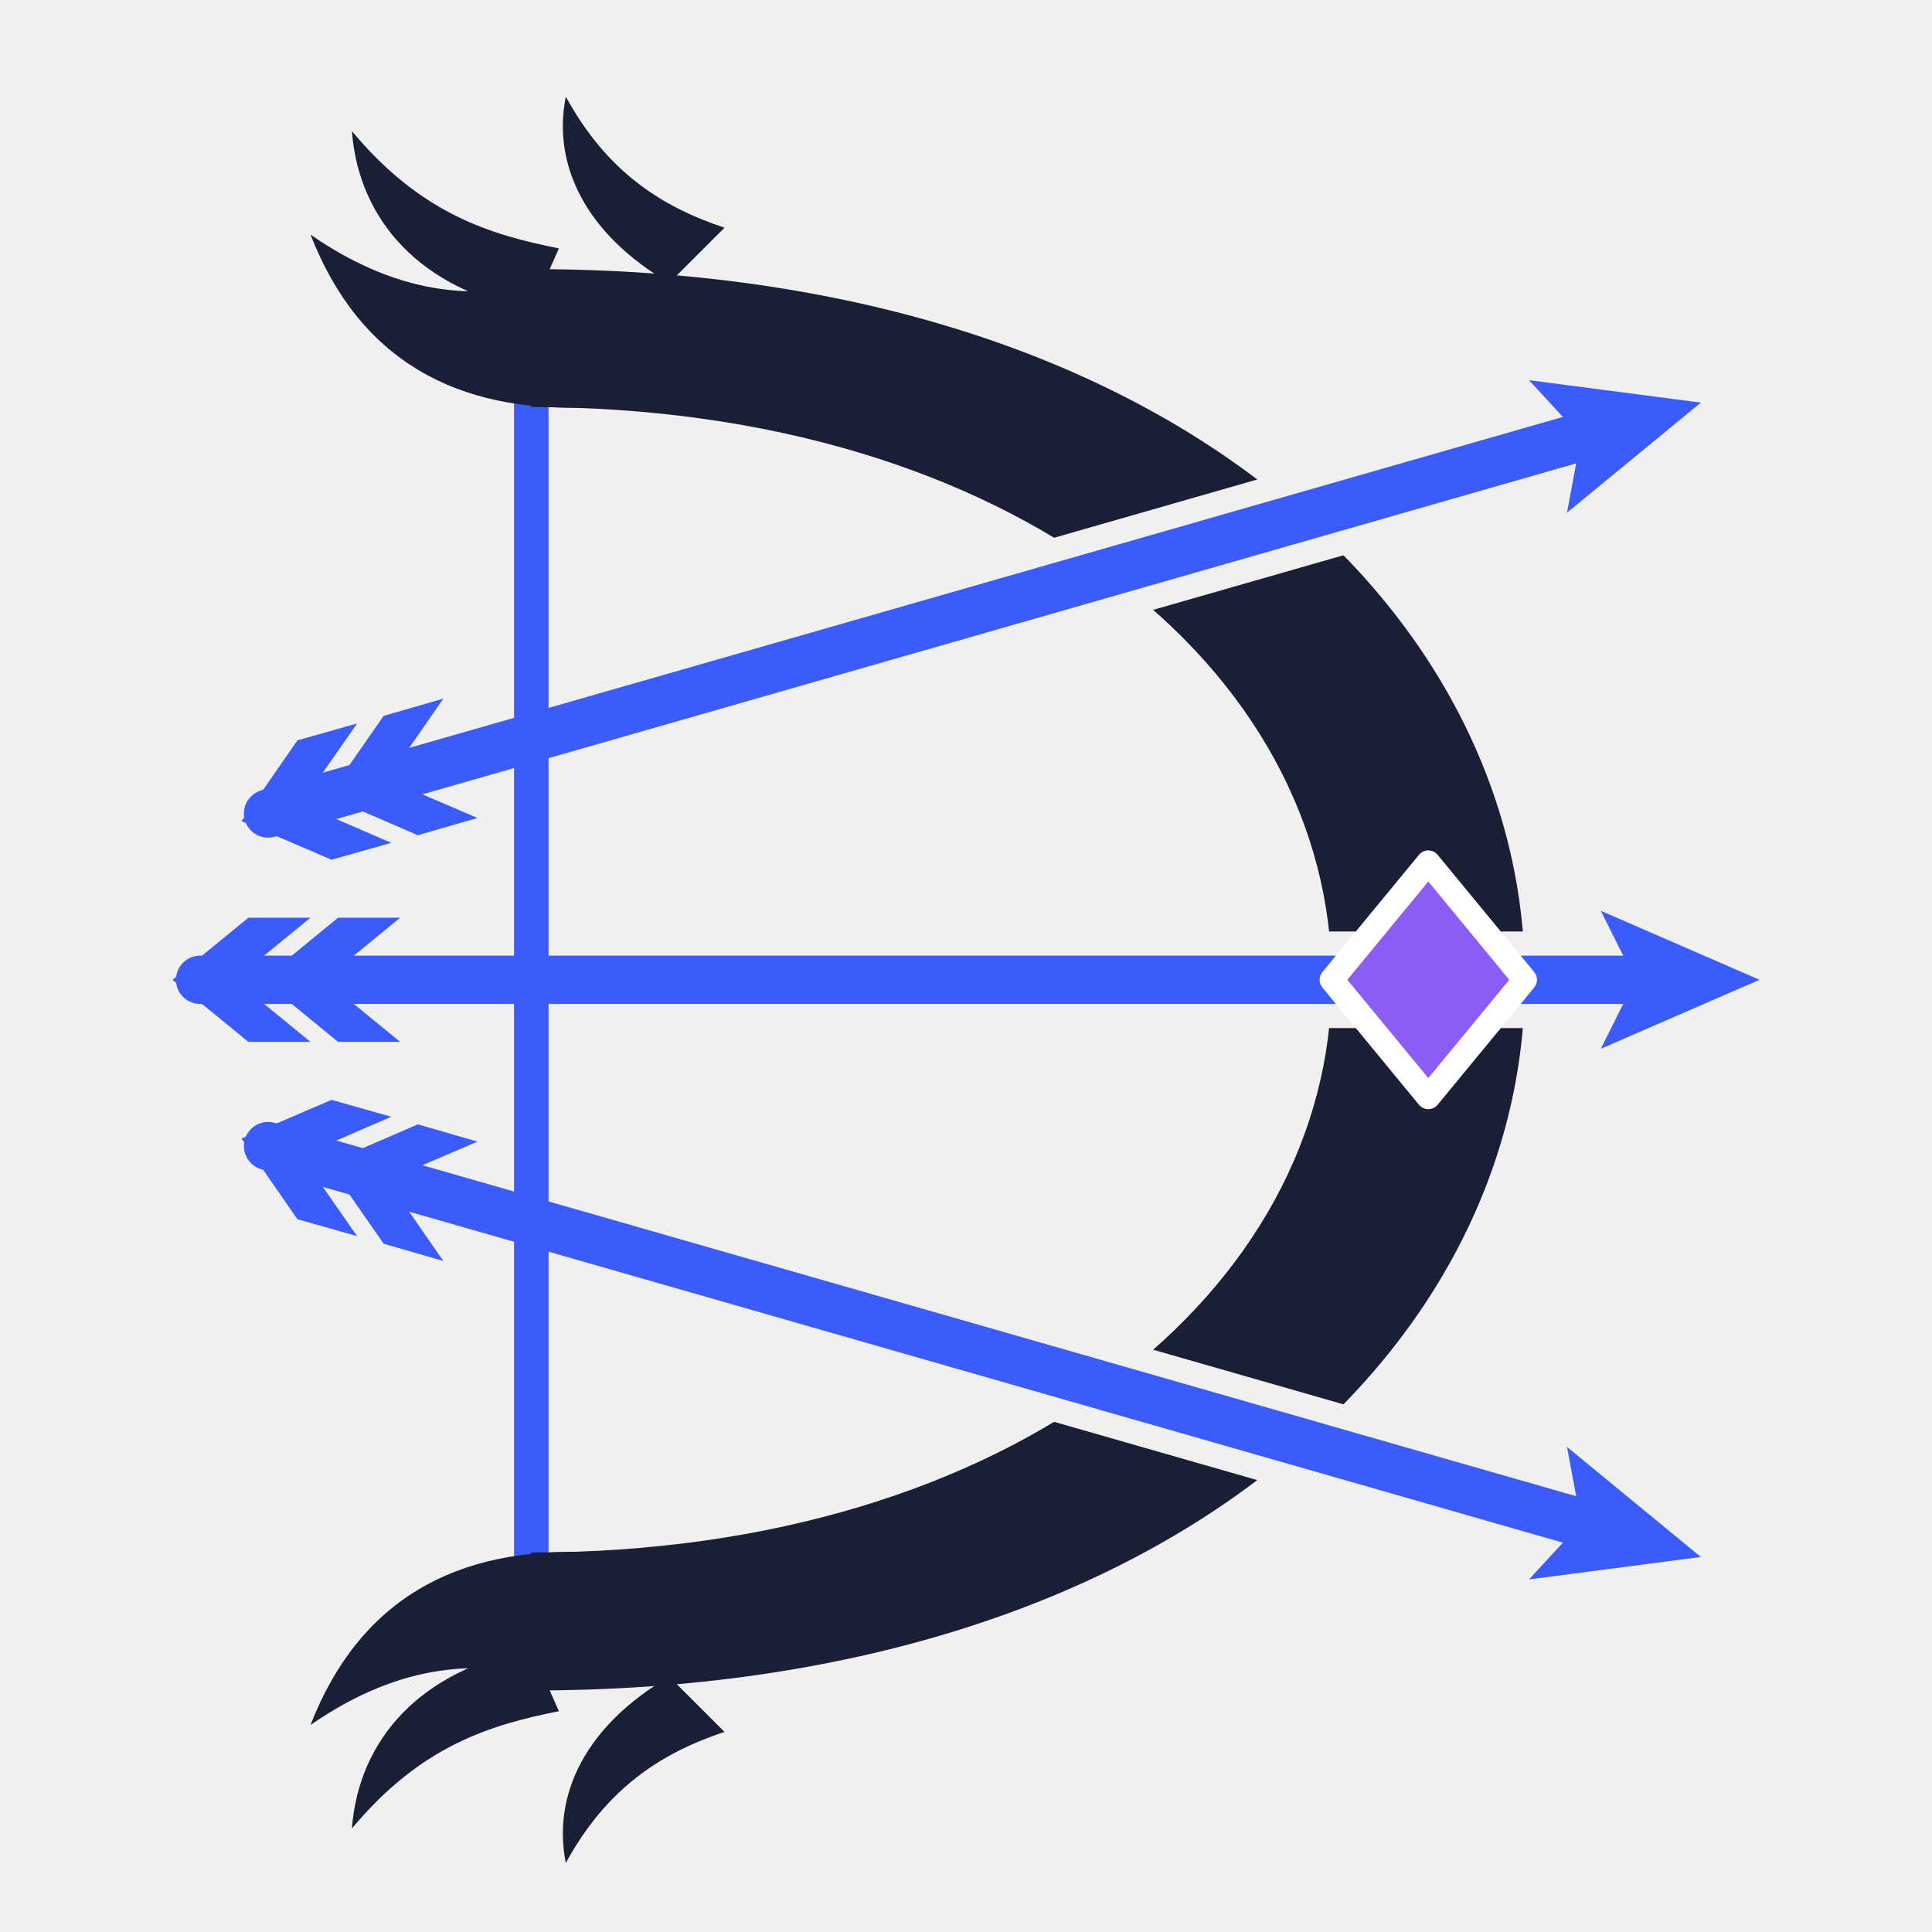
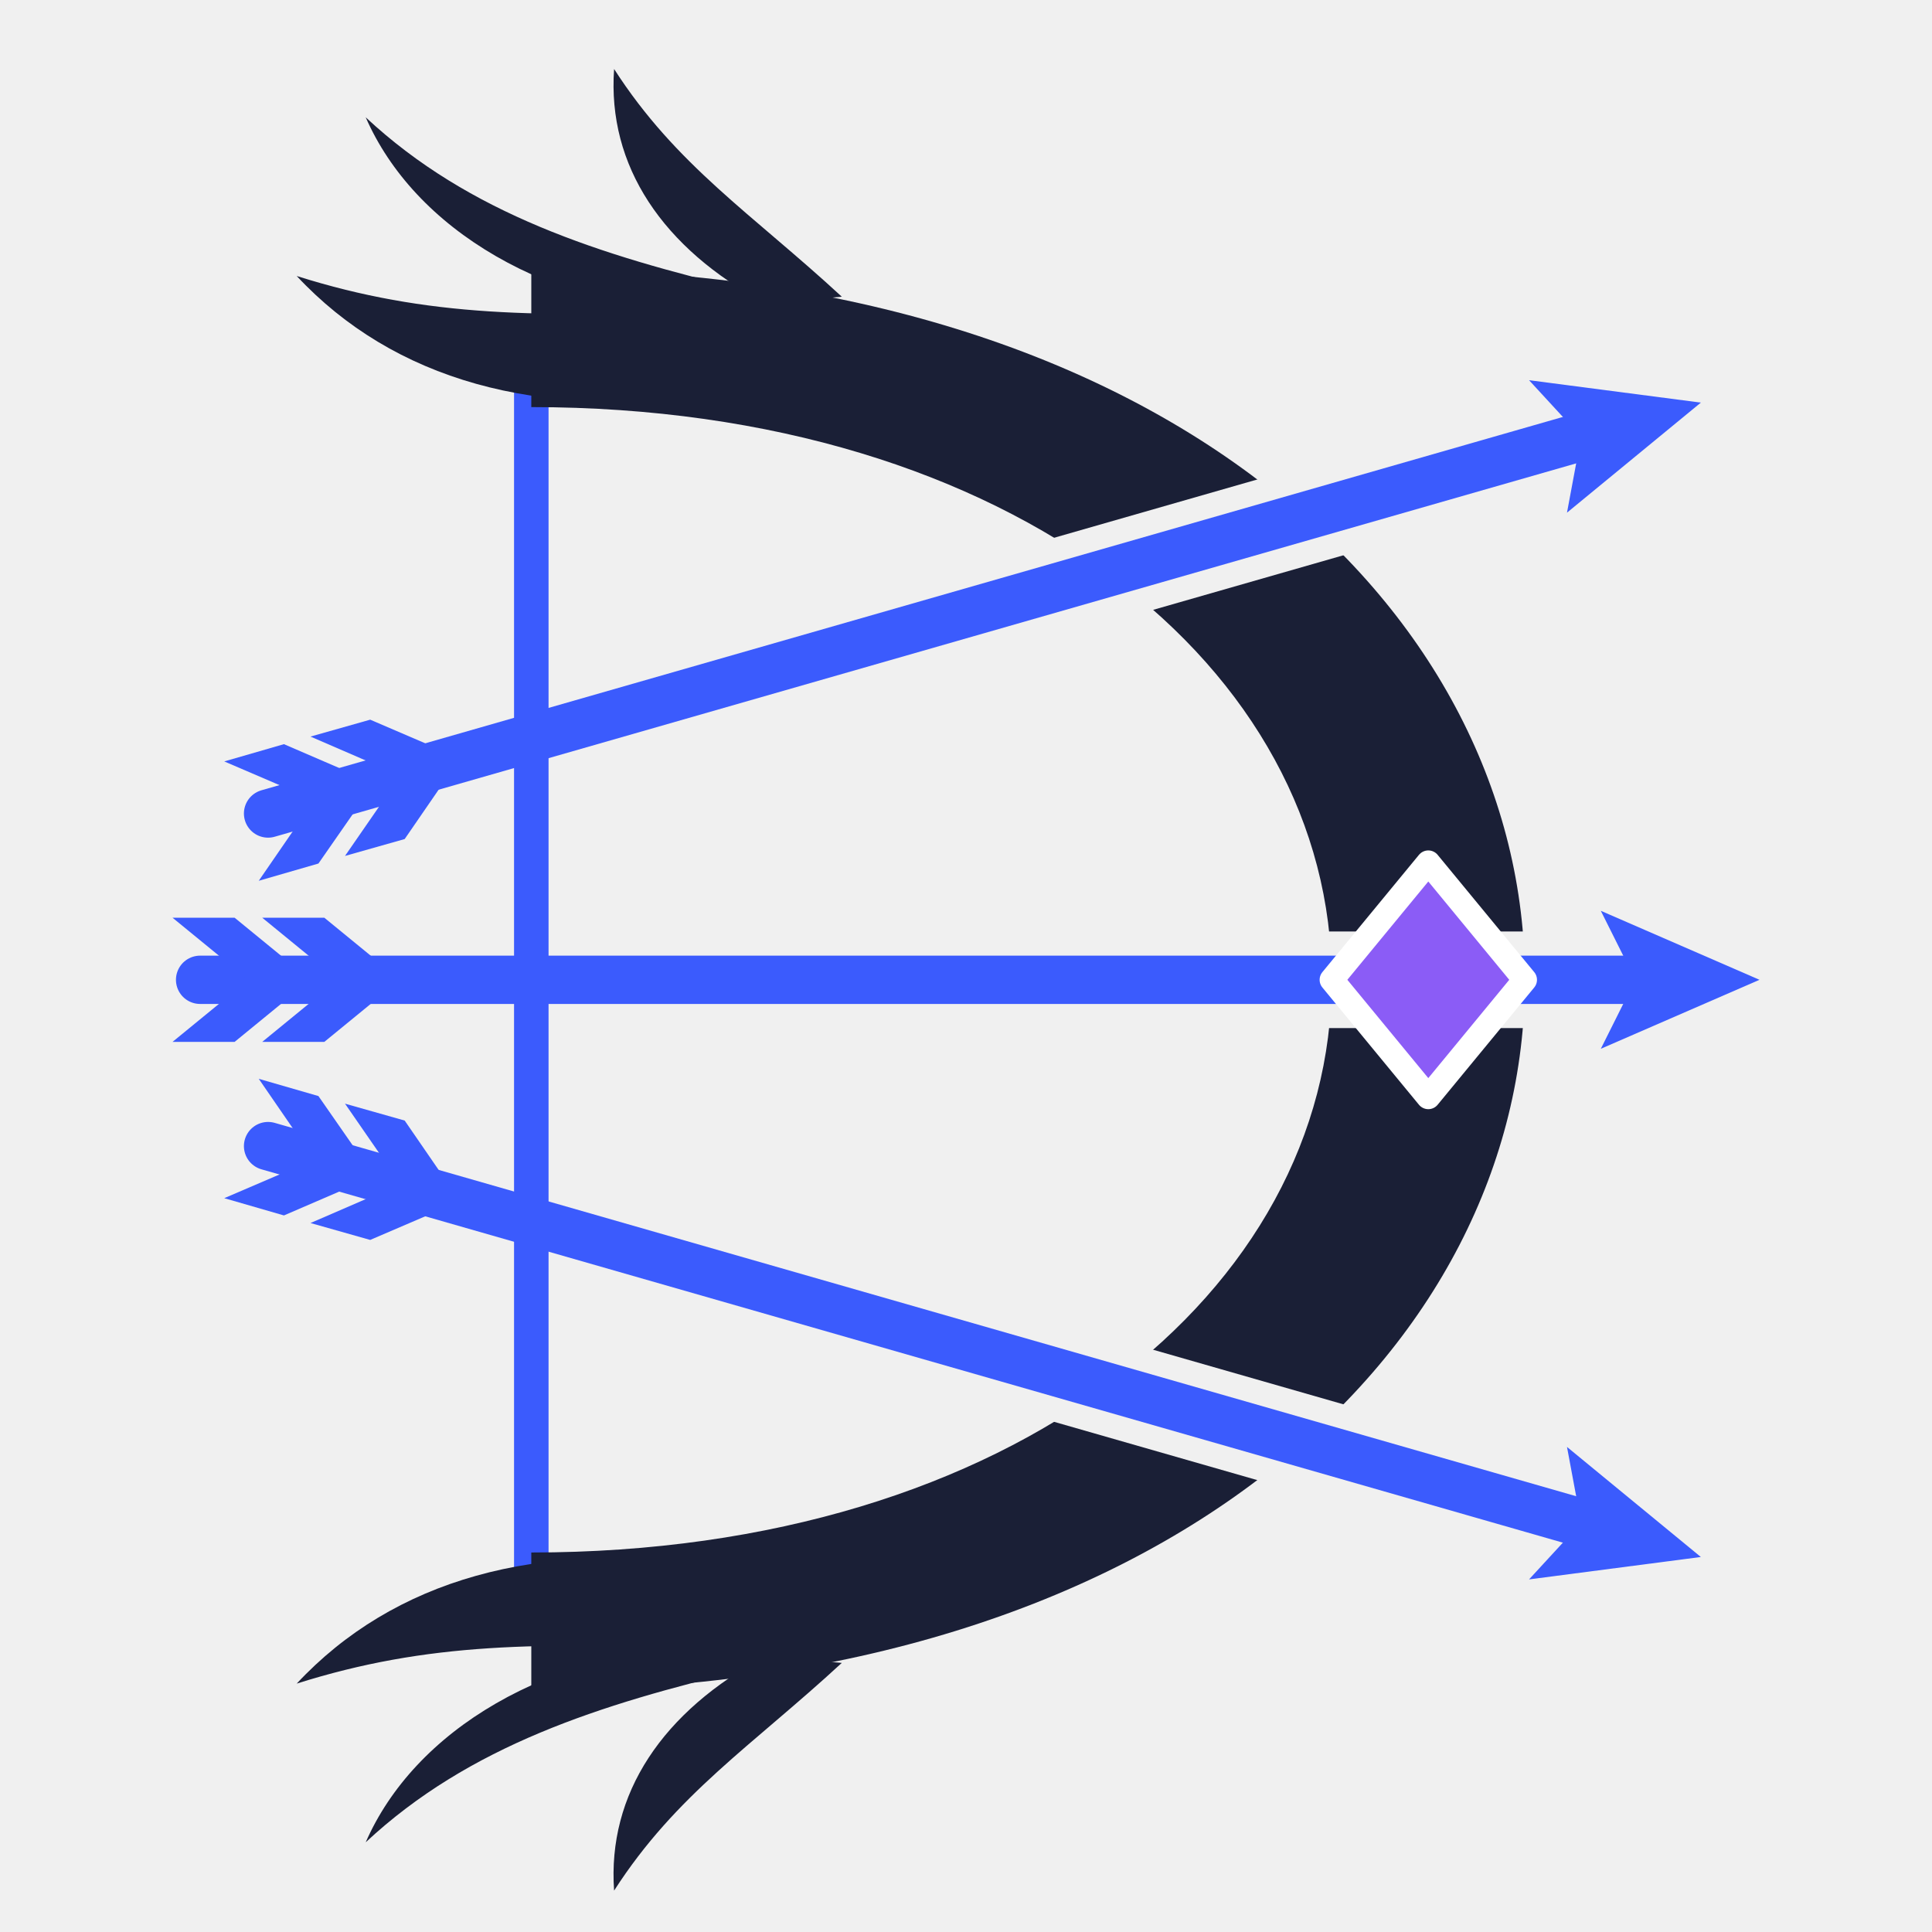
<svg xmlns="http://www.w3.org/2000/svg" viewBox="-4 -28 560 560" width="128" height="128">
  <style>.bow{fill:#1a1f36}@media (prefers-color-scheme:dark){.bow{fill:#e8ebf7}}</style>
  <defs>
    <mask id="gap">
      <rect x="-4" y="-28" width="560" height="560" fill="#fff" />
      <line x1="73.7" y1="207.8" x2="469.7" y2="94.2" stroke="#000" stroke-width="28" />
      <line x1="54.0" y1="256.0" x2="486.0" y2="256.0" stroke="#000" stroke-width="28" />
      <line x1="73.7" y1="304.2" x2="469.7" y2="417.8" stroke="#000" stroke-width="28" />
    </mask>
  </defs>
  <line x1="150" y1="64" x2="150" y2="448" stroke="#3b5bfd" stroke-width="10" />
  <g class="bow" mask="url(#gap)">
    <path d="M150,50 C335,50 438,150 438,256 C438,362 335,462 150,462 C150,462 150,422 150,422 C290,422 382,346 382,256 C382,166 290,90 150,90 Z" />
-     <path d="M168,90 C128,92 100,76 86,40 C112,58 136,60 160,52 Z M150,62 C118,56 100,36 98,10 C118,34 138,40 158,44 Z M190,54 C166,40 156,20 160,0 C172,22 188,32 206,38 Z" />
-     <path d="M168,90 C128,92 100,76 86,40 C112,58 136,60 160,52 Z M150,62 C118,56 100,36 98,10 C118,34 138,40 158,44 Z M190,54 C166,40 156,20 160,0 C172,22 188,32 206,38 Z" transform="matrix(1 0 0 -1 0 512)" />
+     <path d="M204,86 C152,94 110,82 82,52 C120,64 152,64 204,62 Z M206,64 C154,62 116,38 102,6 C132,34 170,46 212,56 Z M218,60 C188,44 172,20 174,-8 C192,20 214,34 240,58 Z" />
+     <path d="M204,86 C152,94 110,82 82,52 C120,64 152,64 204,62 Z M206,64 C154,62 116,38 102,6 C132,34 170,46 212,56 Z M218,60 C188,44 172,20 174,-8 C192,20 214,34 240,58 Z" transform="matrix(1 0 0 -1 0 512)" />
  </g>
  <line x1="73.7" y1="207.8" x2="469.7" y2="94.2" stroke="#3b5bfd" stroke-width="14" stroke-linecap="round" />
  <polygon fill="#3b5bfd" points="489.0,88.7 450.2,120.6 454.3,98.6 439.2,82.2" />
  <g fill="#3b5bfd">
-     <polygon points="66.0,210.0 82.2,186.6 99.5,181.7 83.3,205.0 109.4,216.3 92.1,221.2" />
-     <polygon points="91.0,202.8 107.2,179.5 124.5,174.5 108.3,197.9 134.4,209.1 117.1,214.1" />
+     <polygon points="104.5,199.0 78.3,187.7 61.0,192.7 87.1,203.9 71.0,227.3 88.3,222.3" />
+     <polygon points="129.4,191.8 103.3,180.6 86.0,185.5 112.1,196.8 96.0,220.1 113.3,215.2" />
  </g>
  <line x1="54.0" y1="256.0" x2="486.0" y2="256.0" stroke="#3b5bfd" stroke-width="14" stroke-linecap="round" />
  <polygon fill="#3b5bfd" points="506.0,256.0 460.0,276.0 470.0,256.0 460.0,236.0" />
  <g fill="#3b5bfd">
-     <polygon points="46.0,256.0 68.0,238.0 86.0,238.0 64.0,256.0 86.0,274.0 68.0,274.0" />
-     <polygon points="72.0,256.0 94.0,238.0 112.0,238.0 90.0,256.0 112.0,274.0 94.0,274.0" />
+     <polygon points="86.0,256.0 64.0,238.0 46.0,238.0 68.0,256.0 46.0,274.0 64.0,274.0" />
+     <polygon points="112.0,256.0 90.0,238.0 72.0,238.0 94.0,256.0 72.0,274.0 90.0,274.0" />
  </g>
  <line x1="73.7" y1="304.2" x2="469.7" y2="417.8" stroke="#3b5bfd" stroke-width="14" stroke-linecap="round" />
  <polygon fill="#3b5bfd" points="489.0,423.3 439.2,429.8 454.3,413.4 450.2,391.4" />
  <g fill="#3b5bfd">
-     <polygon points="66.0,302.0 92.1,290.8 109.4,295.7 83.3,307.0 99.5,330.3 82.2,325.4" />
-     <polygon points="91.0,309.2 117.1,297.9 134.4,302.9 108.3,314.1 124.5,337.5 107.2,332.5" />
+     <polygon points="104.5,313.0 88.3,289.7 71.0,284.7 87.1,308.1 61.0,319.3 78.3,324.3" />
+     <polygon points="129.4,320.2 113.3,296.8 96.0,291.9 112.1,315.2 86.0,326.5 103.3,331.4" />
  </g>
  <path d="M410,222 L438,256 L410,290 L382,256 Z" fill="#8b5cf6" stroke="#fff" stroke-width="7" stroke-linejoin="round" />
</svg>
